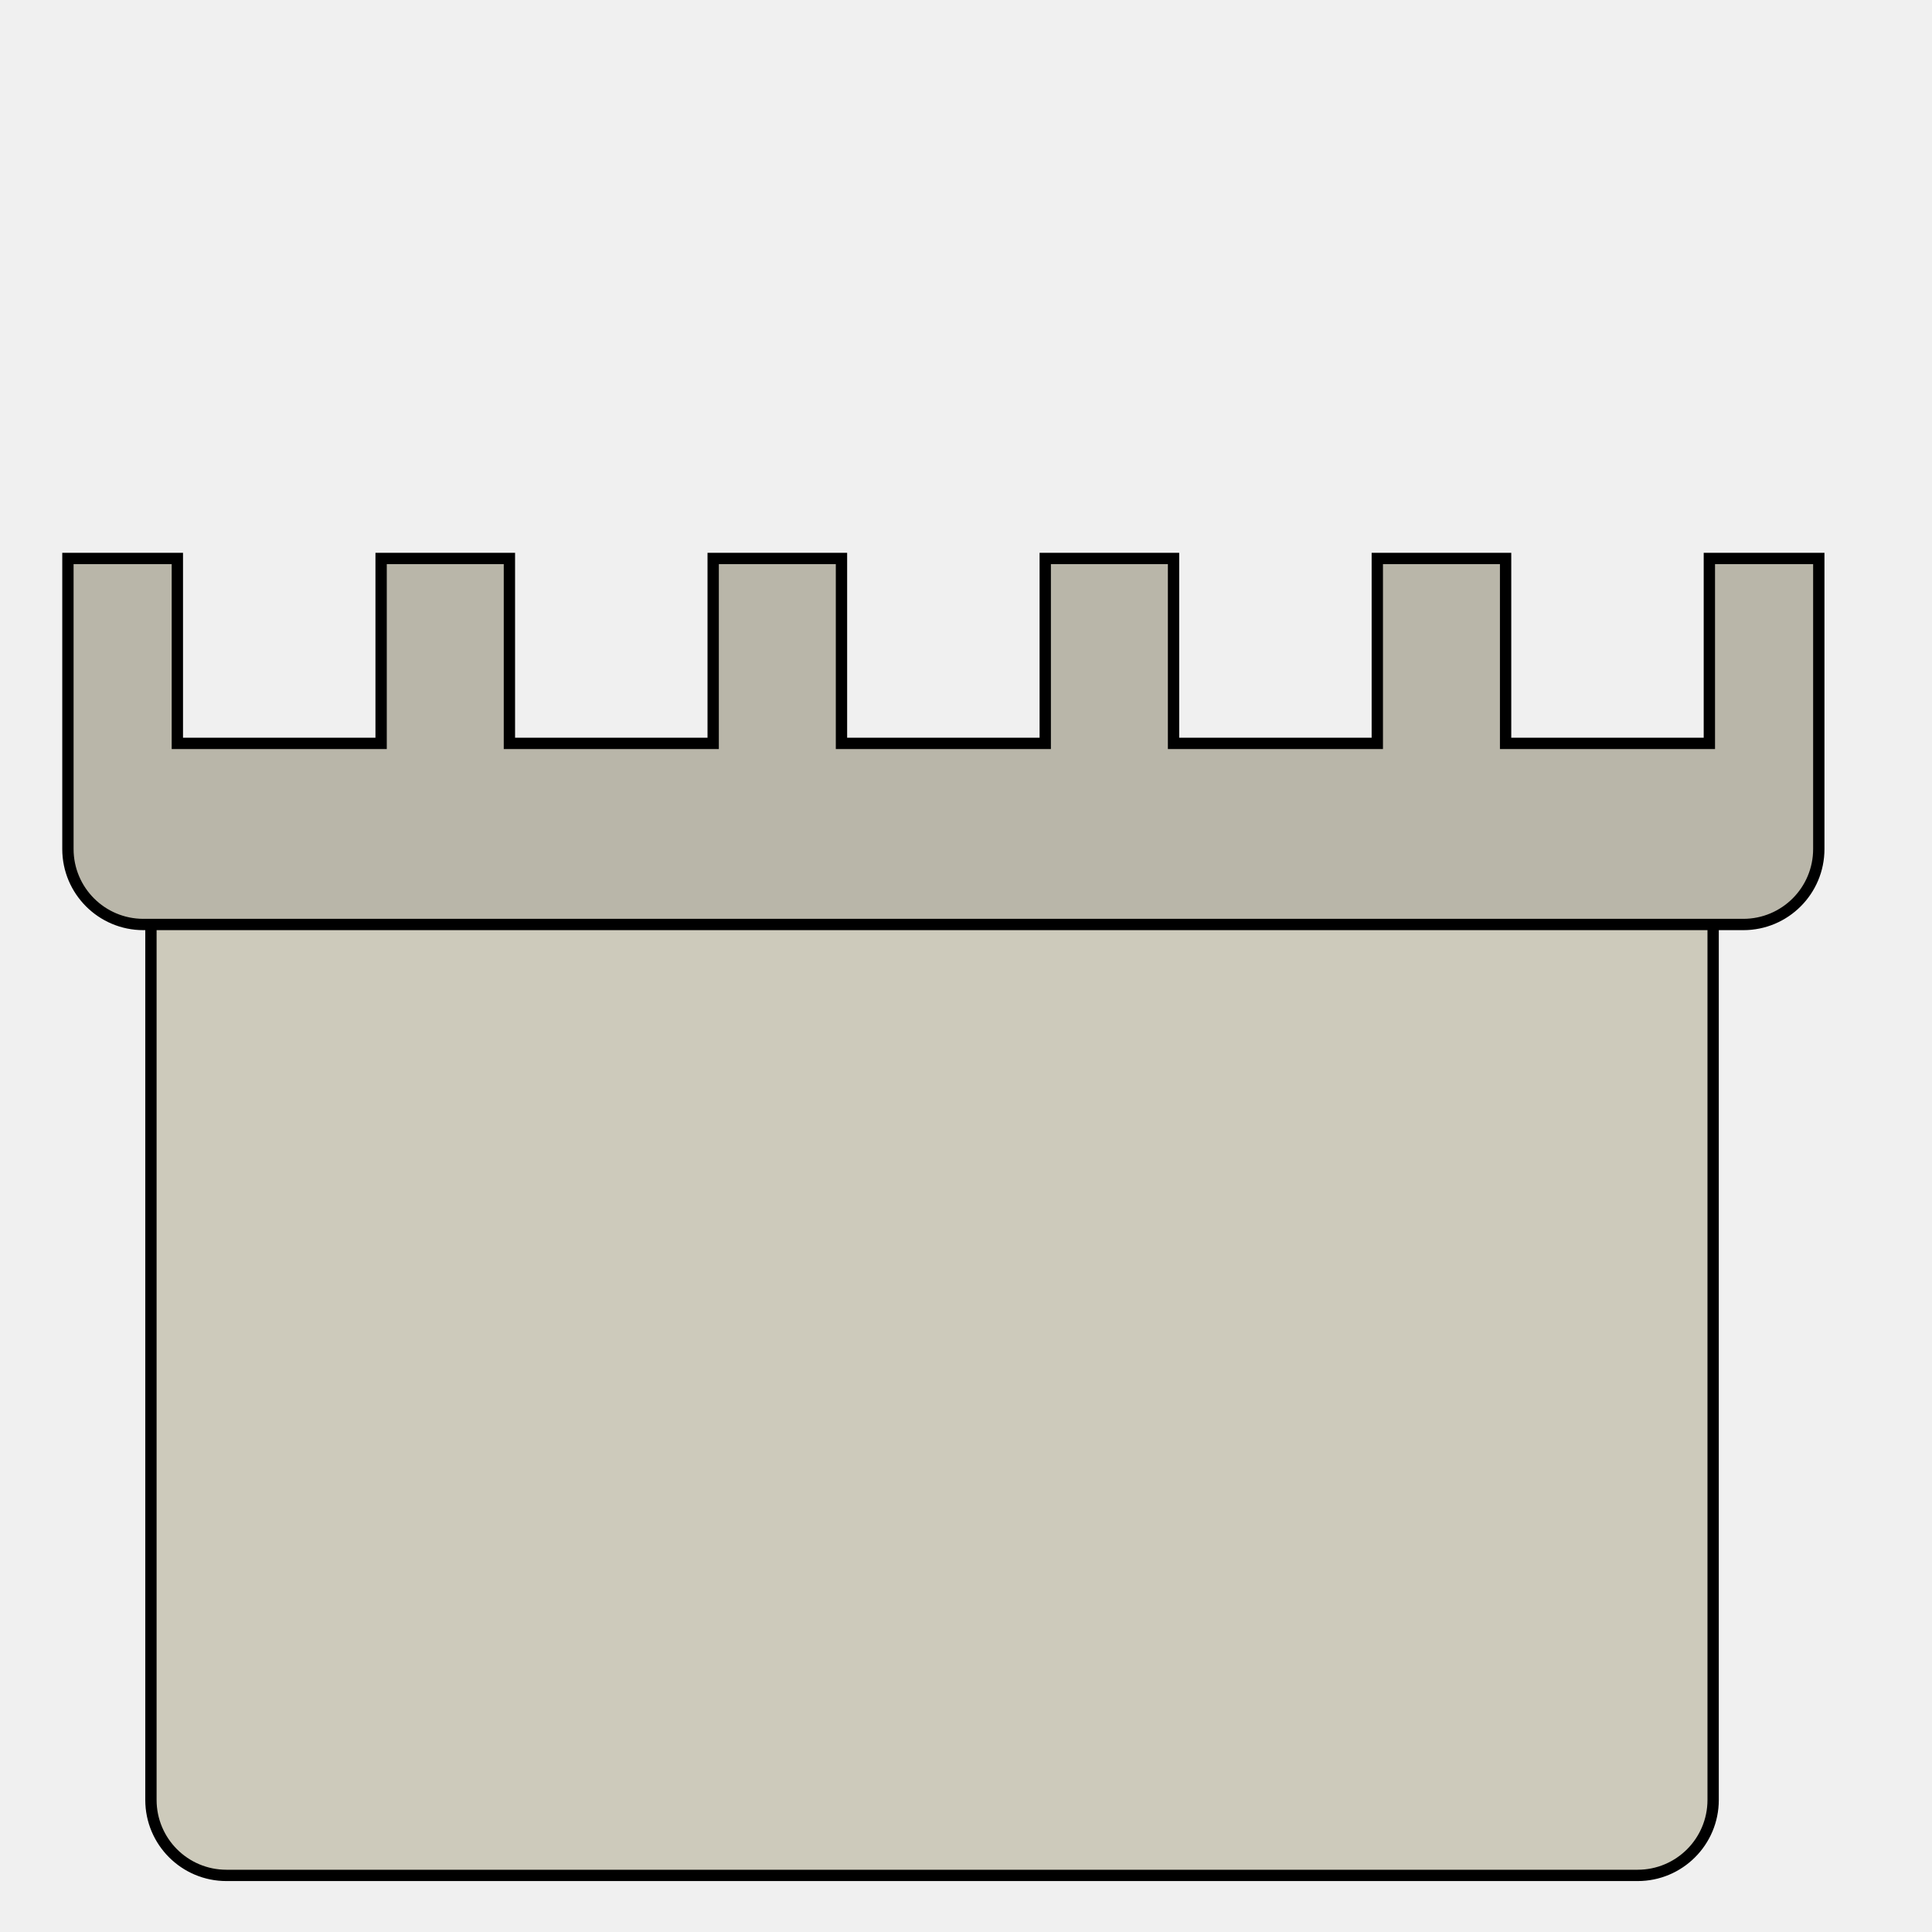
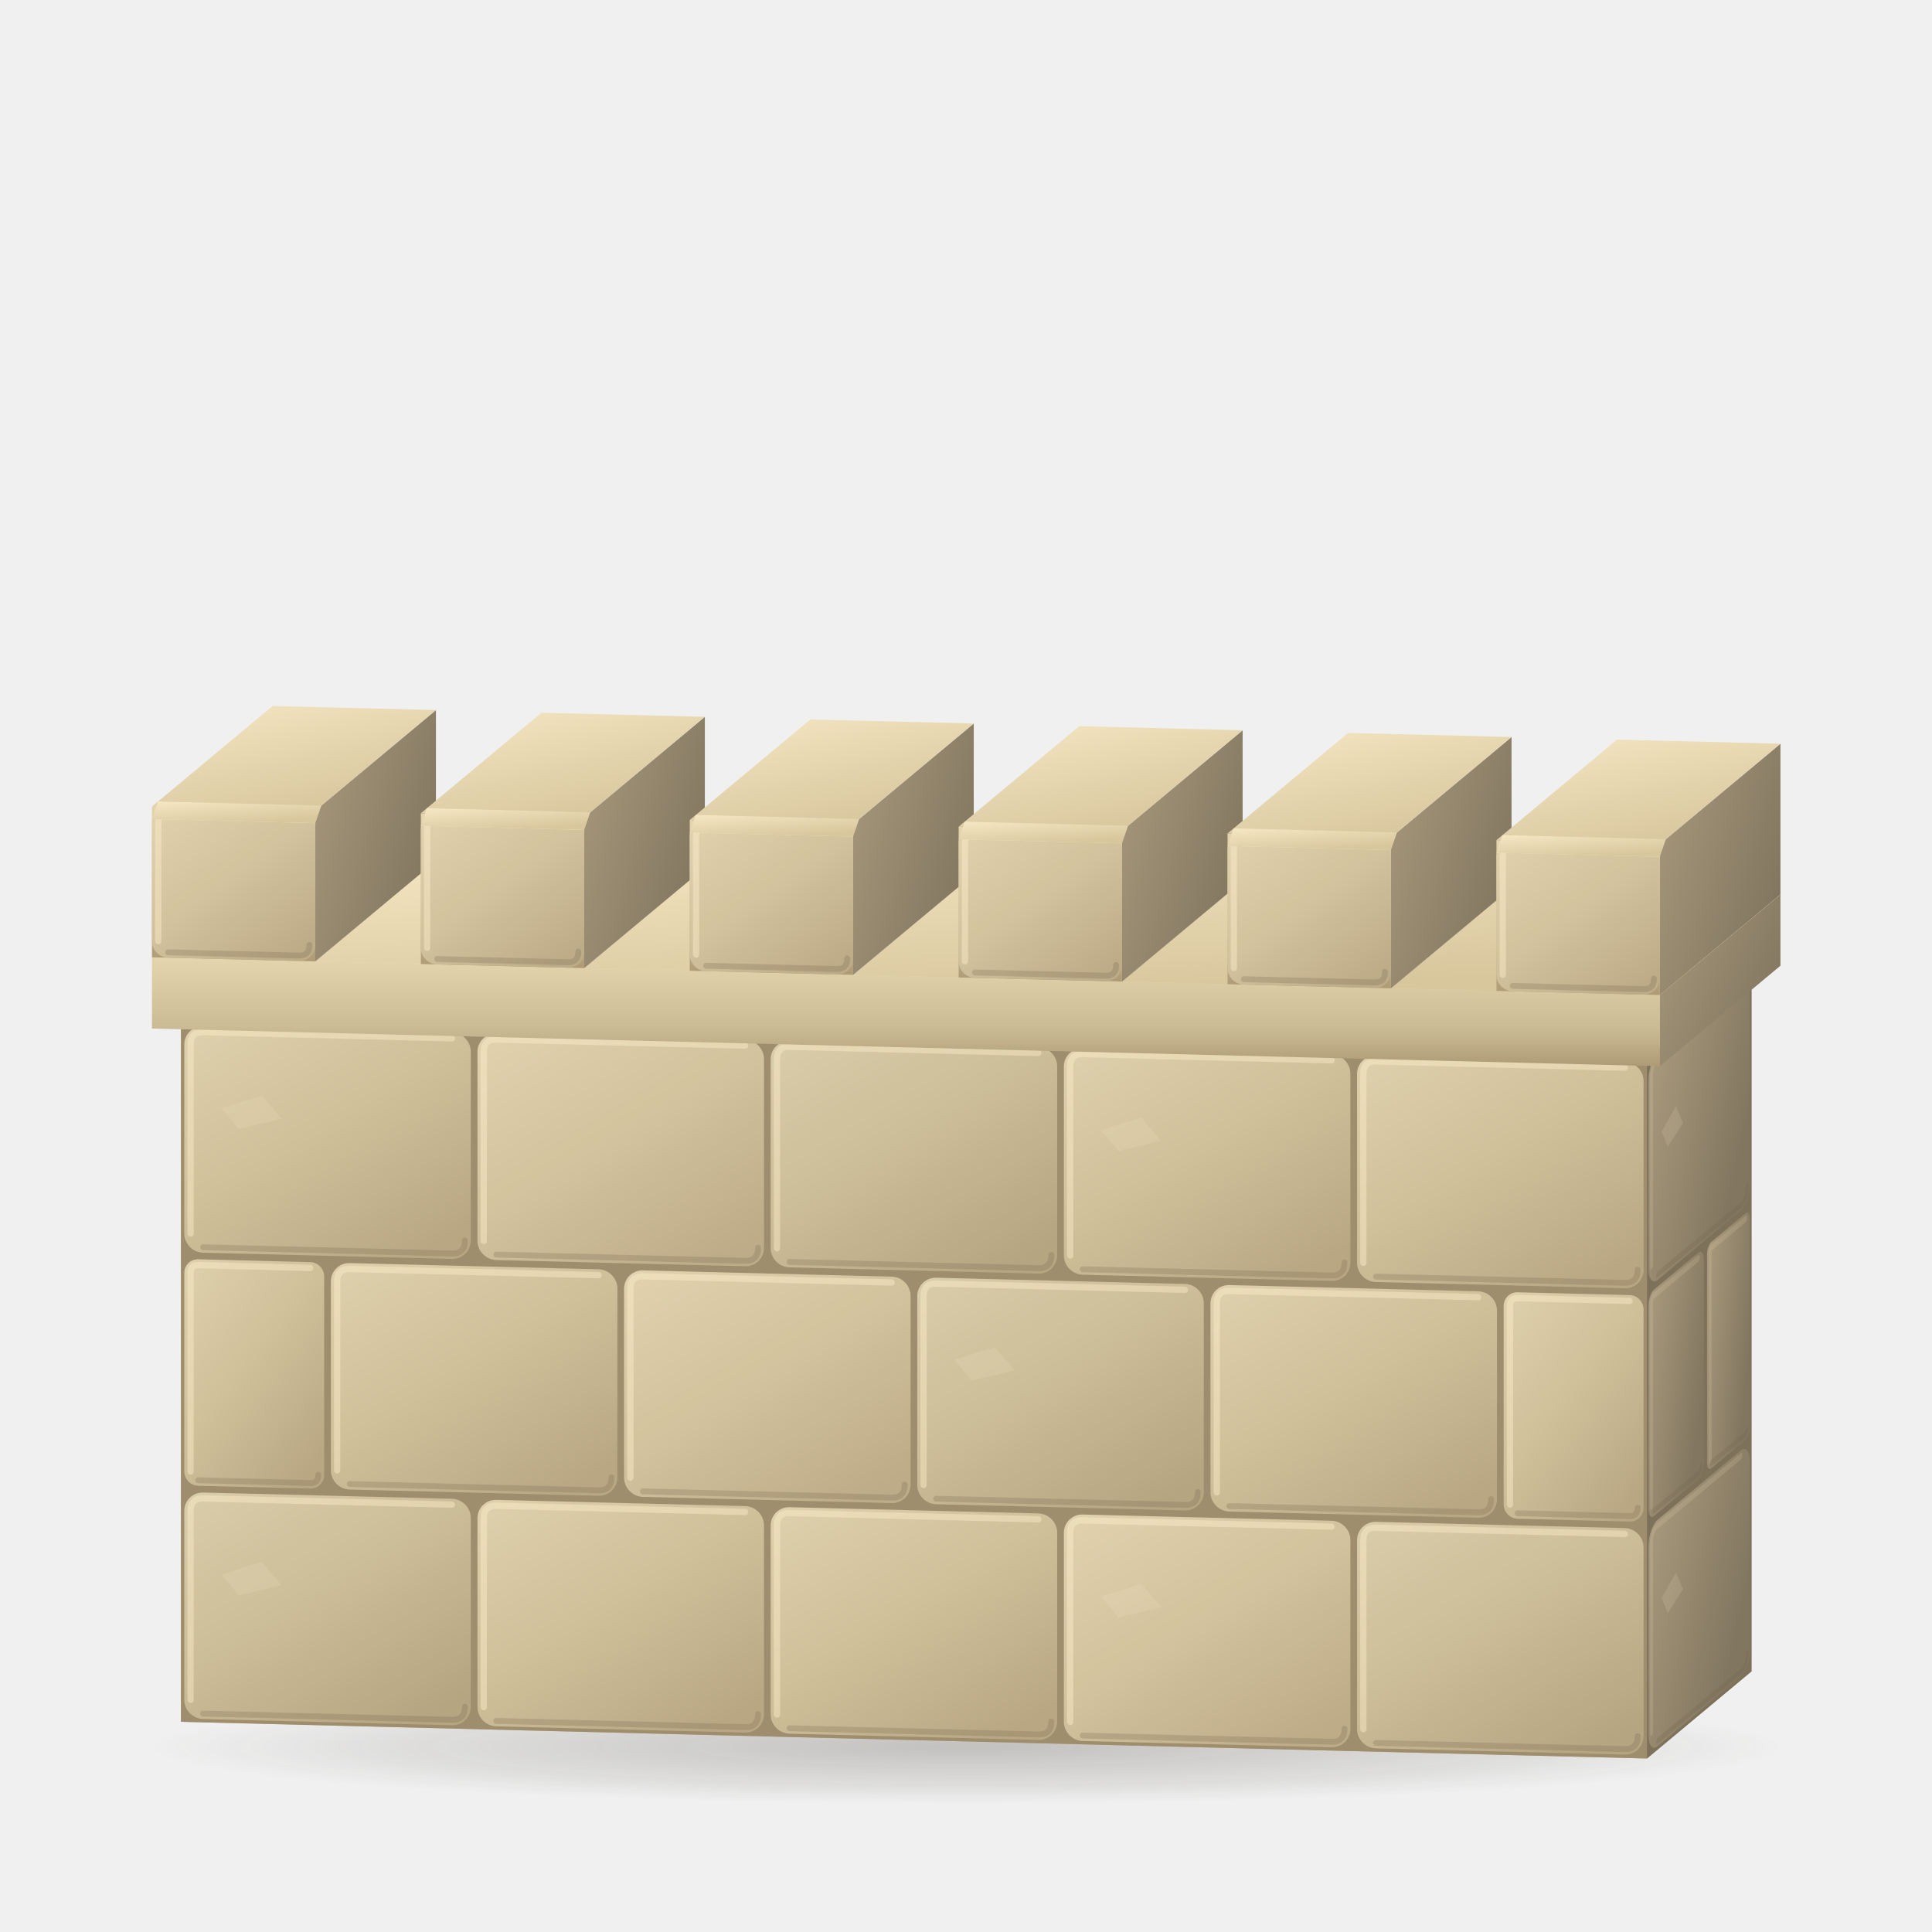
- <svg xmlns="http://www.w3.org/2000/svg" width="512" height="512" viewBox="0 0 512 512" fill="none">
-   <g clip-path="url(#clip0)">
-     <path d="M40 220V477C40 488.046 48.954 497 60 497H434C445.046 497 454 488.046 454 477V220H322H190H40Z" fill="#CDCABB" />
-     <path fill-rule="evenodd" clip-rule="evenodd" d="M38.5 218.5H455.5V477C455.5 488.874 445.874 498.5 434 498.5H60C48.126 498.5 38.5 488.874 38.5 477V218.5ZM41.5 221.5V477C41.5 487.217 49.783 495.5 60 495.5H434C444.217 495.5 452.5 487.217 452.5 477V221.5H41.5Z" fill="black" />
-     <path d="M18 225V148H47V197H101V148H135V197H189V148H223V197H277V148H311V197H365V148H399V197H453V148H482V225C482 236.046 473.046 245 462 245H38C26.954 245 18 236.046 18 225Z" fill="#B9B6A9" />
-     <path fill-rule="evenodd" clip-rule="evenodd" d="M16.5 146.5H48.5V195.5H99.5V146.5H136.5V195.5H187.5V146.5H224.5V195.5H275.5V146.5H312.5V195.5H363.5V146.5H400.5V195.5H451.5V146.5H483.5V225C483.5 236.874 473.874 246.5 462 246.5H38C26.126 246.5 16.5 236.874 16.5 225V146.5ZM19.5 149.5V225C19.5 235.217 27.783 243.5 38 243.5H462C472.217 243.5 480.5 235.217 480.5 225V149.5H454.5V198.5H397.5V149.5H366.5V198.5H309.5V149.5H278.5V198.5H221.5V149.5H190.5V198.5H133.5V149.5H102.5V198.5H45.5V149.5H19.5Z" fill="black" />
+ <svg xmlns="http://www.w3.org/2000/svg" width="512" height="512" viewBox="0 0 512 512" fill="none" role="img" aria-labelledby="title desc">
+   <defs>
+     <linearGradient id="stone-front" x1="0" y1="0" x2="0.8" y2="1" gradientUnits="objectBoundingBox">
+       <stop stop-color="#dfd1ad" />
+       <stop offset=".5" stop-color="#cfc09a" />
+       <stop offset="1" stop-color="#b9a783" />
+     </linearGradient>
+     <linearGradient id="stone-side" x1="0" y1="0" x2="1" y2=".6">
+       <stop stop-color="#a99a7d" />
+       <stop offset="1" stop-color="#827660" />
+     </linearGradient>
+     <linearGradient id="stone-top" x1="0" y1="0" x2=".6" y2="1">
+       <stop stop-color="#f5e8c4" />
+       <stop offset="1" stop-color="#d8c69d" />
+     </linearGradient>
+     <linearGradient id="cap-front" x1="0" y1="0" x2="0" y2="1">
+       <stop stop-color="#e4d5ae" />
+       <stop offset=".65" stop-color="#cbbb94" />
+       <stop offset="1" stop-color="#ae9b76" />
+     </linearGradient>
+     <linearGradient id="wood" x1="0" y1="0" x2="1" y2=".1">
+       <stop stop-color="#654b31" />
+       <stop offset=".28" stop-color="#997046" />
+       <stop offset=".7" stop-color="#8c643e" />
+       <stop offset="1" stop-color="#5b452f" />
+     </linearGradient>
+     <linearGradient id="recess" x1="0" y1="0" x2="1" y2=".8">
+       <stop stop-color="#282820" />
+       <stop offset="1" stop-color="#514938" />
+     </linearGradient>
+     <radialGradient id="contact">
+       <stop stop-color="#322d23" stop-opacity=".24" />
+       <stop offset=".7" stop-color="#322d23" stop-opacity=".09" />
+       <stop offset="1" stop-color="#322d23" stop-opacity="0" />
+     </radialGradient>
+   </defs>
+   <g id="ground-shadow">
+     <ellipse cx="256" cy="463" rx="219.3" ry="15" fill="url(#contact)" />
  </g>
-   <defs>
-     <clipPath id="clip0">
-       <rect width="512" height="512" fill="white" />
-     </clipPath>
-   </defs>
+   <g id="building" transform="translate(242.2 461.16) scale(1.11)" stroke-linejoin="round" stroke-linecap="round">
+     <g id="wall-segment">
+       <polygon points="175,4.38 199.96,-16.43 199.96,-183.43 175,-162.62" fill="url(#stone-side)" />
+       <polygon points="-175,-4.38 175,4.38 175,-162.62 -175,-171.38" fill="url(#stone-front)" />
+       <polygon points="-175,-171.38 175,-162.62 199.96,-183.43 -150.04,-192.18" fill="url(#stone-top)" />
+       <g transform="matrix(.48 -.4 0 1 175 -162.62)">
+         <rect width="52" height="167" fill="#7d715a" />
+         <rect x="0.8" y="0.8" width="50.4" height="54.07" rx="4.5" fill="url(#stone-side)" />
+         <path d="M2.3 50.37 V5.3 Q2.3 2.2 5.3 2.2 H46.7" fill="none" stroke="#fff0ce" stroke-opacity="0.13" stroke-width="1.5" />
+         <path d="M5.3 53.57 H46.7 Q49.8 53.57 49.8 50.37" fill="none" stroke="#76664e" stroke-opacity=".25" stroke-width="1.4" />
+         <path d="M7.35 20.26 l7.06 -3.24 l3.53 5.41 l-7.56 2.70 Z" fill="#fff0ce" opacity=".13" />
+         <rect x="0.8" y="56.47" width="27.52" height="54.07" rx="2.75" fill="url(#stone-side)" />
+         <path d="M2.3 107.78 V59.22 Q2.3 57.87 3.55 57.87 H25.57" fill="none" stroke="#fff0ce" stroke-opacity="0.13" stroke-width="1.5" />
+         <path d="M3.55 109.23 H25.57 Q26.92 109.23 26.92 107.78" fill="none" stroke="#76664e" stroke-opacity=".25" stroke-width="1.4" />
+         <rect x="29.92" y="56.47" width="21.28" height="54.07" rx="2.13" fill="url(#stone-side)" />
+         <path d="M31.42 108.41 V58.59 Q31.42 57.87 32.05 57.87 H49.07" fill="none" stroke="#fff0ce" stroke-opacity="0.13" stroke-width="1.5" />
+         <path d="M32.05 109.23 H49.07 Q49.8 109.23 49.8 108.41" fill="none" stroke="#76664e" stroke-opacity=".25" stroke-width="1.4" />
+         <rect x="0.8" y="112.13" width="50.4" height="54.07" rx="4.5" fill="url(#stone-side)" />
+         <rect x="0.8" y="112.13" width="50.4" height="54.07" rx="4.5" fill="#756b55" opacity=".045" />
+         <path d="M2.3 161.7 V116.63 Q2.3 113.53 5.3 113.53 H46.7" fill="none" stroke="#fff0ce" stroke-opacity="0.13" stroke-width="1.5" />
+         <path d="M5.3 164.9 H46.7 Q49.8 164.9 49.8 161.7" fill="none" stroke="#76664e" stroke-opacity=".25" stroke-width="1.4" />
+         <path d="M7.35 131.6 l7.06 -3.24 l3.53 5.41 l-7.56 2.70 Z" fill="#fff0ce" opacity=".13" />
+       </g>
+       <g transform="matrix(1 .025 0 1 -175 -171.38)">
+         <rect width="350" height="167" fill="#9e8e6e" />
+         <rect x="0.8" y="0.8" width="68.4" height="54.07" rx="4.5" fill="url(#stone-front)" />
+         <path d="M2.3 50.37 V5.3 Q2.3 2.2 5.3 2.2 H64.7" fill="none" stroke="#fff0ce" stroke-opacity="0.43" stroke-width="1.5" />
+         <path d="M5.3 53.57 H64.7 Q67.8 53.57 67.8 50.37" fill="none" stroke="#76664e" stroke-opacity=".25" stroke-width="1.4" />
+         <path d="M9.69 20.26 l9.58 -3.24 l4.79 5.41 l-10.26 2.70 Z" fill="#fff0ce" opacity=".13" />
+         <rect x="70.8" y="0.8" width="68.4" height="54.07" rx="4.5" fill="url(#stone-front)" />
+         <rect x="70.8" y="0.8" width="68.4" height="54.07" rx="4.5" fill="#f9e9c3" opacity=".075" />
+         <path d="M72.3 50.37 V5.3 Q72.3 2.2 75.3 2.2 H134.7" fill="none" stroke="#fff0ce" stroke-opacity="0.43" stroke-width="1.5" />
+         <path d="M75.3 53.57 H134.7 Q137.8 53.57 137.8 50.37" fill="none" stroke="#76664e" stroke-opacity=".25" stroke-width="1.4" />
+         <rect x="140.8" y="0.8" width="68.4" height="54.07" rx="4.5" fill="url(#stone-front)" />
+         <rect x="140.8" y="0.8" width="68.4" height="54.07" rx="4.5" fill="#756b55" opacity=".045" />
+         <path d="M142.3 50.37 V5.3 Q142.3 2.2 145.3 2.2 H204.7" fill="none" stroke="#fff0ce" stroke-opacity="0.43" stroke-width="1.5" />
+         <path d="M145.3 53.57 H204.7 Q207.8 53.57 207.8 50.37" fill="none" stroke="#76664e" stroke-opacity=".25" stroke-width="1.4" />
+         <rect x="210.8" y="0.8" width="68.4" height="54.07" rx="4.5" fill="url(#stone-front)" />
+         <path d="M212.3 50.37 V5.3 Q212.3 2.2 215.3 2.2 H274.7" fill="none" stroke="#fff0ce" stroke-opacity="0.43" stroke-width="1.5" />
+         <path d="M215.3 53.57 H274.7 Q277.8 53.57 277.8 50.37" fill="none" stroke="#76664e" stroke-opacity=".25" stroke-width="1.4" />
+         <path d="M219.69 20.26 l9.58 -3.24 l4.79 5.41 l-10.26 2.70 Z" fill="#fff0ce" opacity=".13" />
+         <rect x="280.8" y="0.8" width="68.4" height="54.07" rx="4.5" fill="url(#stone-front)" />
+         <path d="M282.3 50.37 V5.3 Q282.3 2.2 285.3 2.2 H344.7" fill="none" stroke="#fff0ce" stroke-opacity="0.43" stroke-width="1.5" />
+         <path d="M285.3 53.57 H344.7 Q347.8 53.57 347.8 50.37" fill="none" stroke="#76664e" stroke-opacity=".25" stroke-width="1.4" />
+         <rect x="0.8" y="56.47" width="33.4" height="54.07" rx="3.34" fill="url(#stone-front)" />
+         <path d="M2.3 107.19 V59.81 Q2.3 57.87 4.14 57.87 H30.86" fill="none" stroke="#fff0ce" stroke-opacity="0.43" stroke-width="1.5" />
+         <path d="M4.14 109.23 H30.86 Q32.8 109.23 32.8 107.19" fill="none" stroke="#76664e" stroke-opacity=".25" stroke-width="1.4" />
+         <rect x="35.8" y="56.47" width="68.4" height="54.07" rx="4.5" fill="url(#stone-front)" />
+         <path d="M37.3 106.03 V60.97 Q37.3 57.87 40.3 57.87 H99.7" fill="none" stroke="#fff0ce" stroke-opacity="0.43" stroke-width="1.5" />
+         <path d="M40.3 109.23 H99.7 Q102.8 109.23 102.8 106.03" fill="none" stroke="#76664e" stroke-opacity=".25" stroke-width="1.4" />
+         <rect x="105.8" y="56.47" width="68.4" height="54.07" rx="4.5" fill="url(#stone-front)" />
+         <rect x="105.8" y="56.47" width="68.4" height="54.07" rx="4.5" fill="#f9e9c3" opacity=".075" />
+         <path d="M107.3 106.03 V60.97 Q107.3 57.87 110.3 57.87 H169.7" fill="none" stroke="#fff0ce" stroke-opacity="0.43" stroke-width="1.5" />
+         <path d="M110.3 109.23 H169.7 Q172.8 109.23 172.8 106.03" fill="none" stroke="#76664e" stroke-opacity=".25" stroke-width="1.4" />
+         <rect x="175.8" y="56.47" width="68.4" height="54.07" rx="4.5" fill="url(#stone-front)" />
+         <rect x="175.8" y="56.47" width="68.4" height="54.07" rx="4.5" fill="#756b55" opacity=".045" />
+         <path d="M177.3 106.03 V60.97 Q177.3 57.87 180.3 57.87 H239.7" fill="none" stroke="#fff0ce" stroke-opacity="0.43" stroke-width="1.5" />
+         <path d="M180.3 109.23 H239.7 Q242.8 109.23 242.8 106.03" fill="none" stroke="#76664e" stroke-opacity=".25" stroke-width="1.4" />
+         <path d="M184.69 75.93 l9.58 -3.24 l4.79 5.41 l-10.26 2.70 Z" fill="#fff0ce" opacity=".13" />
+         <rect x="245.8" y="56.47" width="68.4" height="54.07" rx="4.5" fill="url(#stone-front)" />
+         <path d="M247.3 106.03 V60.97 Q247.3 57.87 250.3 57.87 H309.7" fill="none" stroke="#fff0ce" stroke-opacity="0.43" stroke-width="1.5" />
+         <path d="M250.3 109.23 H309.7 Q312.8 109.23 312.8 106.03" fill="none" stroke="#76664e" stroke-opacity=".25" stroke-width="1.4" />
+         <rect x="315.8" y="56.47" width="33.4" height="54.07" rx="3.34" fill="url(#stone-front)" />
+         <path d="M317.3 107.19 V59.81 Q317.3 57.87 319.14 57.87 H345.86" fill="none" stroke="#fff0ce" stroke-opacity="0.43" stroke-width="1.5" />
+         <path d="M319.14 109.23 H345.86 Q347.8 109.23 347.8 107.19" fill="none" stroke="#76664e" stroke-opacity=".25" stroke-width="1.4" />
+         <rect x="0.8" y="112.13" width="68.4" height="54.07" rx="4.5" fill="url(#stone-front)" />
+         <rect x="0.8" y="112.13" width="68.4" height="54.07" rx="4.5" fill="#756b55" opacity=".045" />
+         <path d="M2.3 161.7 V116.63 Q2.3 113.53 5.3 113.53 H64.7" fill="none" stroke="#fff0ce" stroke-opacity="0.43" stroke-width="1.5" />
+         <path d="M5.3 164.9 H64.7 Q67.8 164.9 67.8 161.7" fill="none" stroke="#76664e" stroke-opacity=".25" stroke-width="1.4" />
+         <path d="M9.69 131.6 l9.58 -3.24 l4.79 5.41 l-10.26 2.70 Z" fill="#fff0ce" opacity=".13" />
+         <rect x="70.8" y="112.13" width="68.4" height="54.07" rx="4.5" fill="url(#stone-front)" />
+         <path d="M72.3 161.7 V116.63 Q72.3 113.53 75.3 113.53 H134.7" fill="none" stroke="#fff0ce" stroke-opacity="0.43" stroke-width="1.5" />
+         <path d="M75.3 164.9 H134.7 Q137.8 164.9 137.8 161.7" fill="none" stroke="#76664e" stroke-opacity=".25" stroke-width="1.4" />
+         <rect x="140.8" y="112.13" width="68.4" height="54.07" rx="4.5" fill="url(#stone-front)" />
+         <path d="M142.3 161.7 V116.63 Q142.3 113.53 145.3 113.53 H204.7" fill="none" stroke="#fff0ce" stroke-opacity="0.43" stroke-width="1.5" />
+         <path d="M145.3 164.9 H204.7 Q207.8 164.9 207.8 161.7" fill="none" stroke="#76664e" stroke-opacity=".25" stroke-width="1.4" />
+         <rect x="210.8" y="112.13" width="68.4" height="54.07" rx="4.5" fill="url(#stone-front)" />
+         <rect x="210.8" y="112.13" width="68.4" height="54.07" rx="4.5" fill="#f9e9c3" opacity=".075" />
+         <path d="M212.3 161.7 V116.63 Q212.3 113.53 215.3 113.53 H274.7" fill="none" stroke="#fff0ce" stroke-opacity="0.43" stroke-width="1.5" />
+         <path d="M215.3 164.9 H274.7 Q277.8 164.9 277.8 161.7" fill="none" stroke="#76664e" stroke-opacity=".25" stroke-width="1.4" />
+         <path d="M219.69 131.6 l9.58 -3.24 l4.79 5.41 l-10.26 2.70 Z" fill="#fff0ce" opacity=".13" />
+         <rect x="280.8" y="112.13" width="68.4" height="54.07" rx="4.5" fill="url(#stone-front)" />
+         <rect x="280.8" y="112.13" width="68.4" height="54.07" rx="4.5" fill="#756b55" opacity=".045" />
+         <path d="M282.3 161.7 V116.63 Q282.3 113.53 285.3 113.53 H344.7" fill="none" stroke="#fff0ce" stroke-opacity="0.43" stroke-width="1.5" />
+         <path d="M285.3 164.9 H344.7 Q347.8 164.9 347.8 161.7" fill="none" stroke="#76664e" stroke-opacity=".25" stroke-width="1.4" />
+       </g>
+       <polygon points="-175,-171.38 175,-162.62 199.96,-183.43 -150.04,-192.18" fill="url(#stone-top)" />
+       <polygon points="178.08,-160.9 206.88,-184.9 206.88,-201.9 178.08,-177.9" fill="url(#stone-side)" />
+       <polygon points="-181.92,-169.9 178.08,-160.9 178.08,-177.9 -181.92,-186.9" fill="url(#cap-front)" />
+       <polygon points="-181.92,-186.9 178.08,-177.9 206.88,-201.9 -153.12,-210.9" fill="url(#stone-top)" />
+       <polygon points="-142.92,-185.93 -114.12,-209.93 -114.12,-245.93 -142.92,-221.93" fill="url(#stone-side)" />
+       <polygon points="-181.92,-186.9 -142.92,-185.93 -142.92,-221.93 -181.92,-222.9" fill="url(#cap-front)" />
+       <polygon points="-181.92,-222.9 -142.92,-221.93 -114.12,-245.93 -153.12,-246.9" fill="url(#stone-top)" />
+       <g transform="matrix(1 .025 0 1 -181.92 -222.9)">
+         <rect x="0" y="0" width="39" height="36" rx="3.9" fill="url(#stone-front)" />
+         <rect x="0" y="0" width="39" height="36" rx="3.9" fill="#f9e9c3" opacity=".075" />
+         <path d="M1.5 32.1 V3.9 Q1.5 1.4 3.9 1.4 H35.1" fill="none" stroke="#fff0ce" stroke-opacity="0.43" stroke-width="1.5" />
+         <path d="M3.9 34.7 H35.1 Q37.6 34.7 37.6 32.1" fill="none" stroke="#76664e" stroke-opacity=".25" stroke-width="1.4" />
+       </g>
+       <polygon points="-181.92,-219.9 -178.92,-222.83 -145.92,-222 -142.92,-218.93" fill="#f6e7c0" />
+       <polygon points="-181.92,-219.9 -180.48,-224.1 -141.48,-223.12 -142.92,-218.93" fill="url(#stone-top)" />
+       <polygon points="-78.72,-184.32 -49.92,-208.32 -49.92,-244.32 -78.72,-220.32" fill="url(#stone-side)" />
+       <polygon points="-117.72,-185.3 -78.72,-184.32 -78.72,-220.32 -117.72,-221.3" fill="url(#cap-front)" />
+       <polygon points="-117.72,-221.3 -78.72,-220.32 -49.92,-244.32 -88.92,-245.3" fill="url(#stone-top)" />
+       <g transform="matrix(1 .025 0 1 -117.72 -221.3)">
+         <rect x="0" y="0" width="39" height="36" rx="3.9" fill="url(#stone-front)" />
+         <rect x="0" y="0" width="39" height="36" rx="3.9" fill="#f9e9c3" opacity=".075" />
+         <path d="M1.5 32.1 V3.9 Q1.5 1.4 3.9 1.4 H35.1" fill="none" stroke="#fff0ce" stroke-opacity="0.43" stroke-width="1.5" />
+         <path d="M3.9 34.7 H35.1 Q37.6 34.7 37.6 32.1" fill="none" stroke="#76664e" stroke-opacity=".25" stroke-width="1.4" />
+       </g>
+       <polygon points="-117.72,-218.3 -114.72,-221.22 -81.72,-220.4 -78.72,-217.32" fill="#f6e7c0" />
+       <polygon points="-117.72,-218.3 -116.28,-222.5 -77.28,-221.52 -78.72,-217.32" fill="url(#stone-top)" />
+       <polygon points="-14.52,-182.72 14.28,-206.72 14.28,-242.72 -14.52,-218.72" fill="url(#stone-side)" />
+       <polygon points="-53.52,-183.69 -14.52,-182.72 -14.52,-218.72 -53.52,-219.69" fill="url(#cap-front)" />
+       <polygon points="-53.52,-219.69 -14.52,-218.72 14.28,-242.72 -24.72,-243.69" fill="url(#stone-top)" />
+       <g transform="matrix(1 .025 0 1 -53.52 -219.69)">
+         <rect x="0" y="0" width="39" height="36" rx="3.9" fill="url(#stone-front)" />
+         <rect x="0" y="0" width="39" height="36" rx="3.9" fill="#f9e9c3" opacity=".075" />
+         <path d="M1.5 32.1 V3.9 Q1.5 1.4 3.9 1.4 H35.1" fill="none" stroke="#fff0ce" stroke-opacity="0.43" stroke-width="1.5" />
+         <path d="M3.9 34.7 H35.1 Q37.6 34.7 37.6 32.1" fill="none" stroke="#76664e" stroke-opacity=".25" stroke-width="1.4" />
+       </g>
+       <polygon points="-53.52,-216.69 -50.52,-219.62 -17.52,-218.79 -14.52,-215.72" fill="#f6e7c0" />
+       <polygon points="-53.52,-216.69 -52.08,-220.89 -13.08,-219.91 -14.52,-215.72" fill="url(#stone-top)" />
+       <polygon points="49.68,-181.11 78.48,-205.11 78.48,-241.11 49.68,-217.11" fill="url(#stone-side)" />
+       <polygon points="10.68,-182.09 49.68,-181.11 49.68,-217.11 10.68,-218.09" fill="url(#cap-front)" />
+       <polygon points="10.68,-218.09 49.68,-217.11 78.48,-241.11 39.48,-242.09" fill="url(#stone-top)" />
+       <g transform="matrix(1 .025 0 1 10.68 -218.09)">
+         <rect x="0" y="0" width="39" height="36" rx="3.9" fill="url(#stone-front)" />
+         <rect x="0" y="0" width="39" height="36" rx="3.9" fill="#f9e9c3" opacity=".075" />
+         <path d="M1.5 32.1 V3.9 Q1.5 1.4 3.9 1.4 H35.1" fill="none" stroke="#fff0ce" stroke-opacity="0.43" stroke-width="1.5" />
+         <path d="M3.9 34.7 H35.1 Q37.6 34.7 37.6 32.1" fill="none" stroke="#76664e" stroke-opacity=".25" stroke-width="1.4" />
+       </g>
+       <polygon points="10.68,-215.09 13.68,-218.01 46.68,-217.19 49.68,-214.11" fill="#f6e7c0" />
+       <polygon points="10.68,-215.09 12.12,-219.28 51.12,-218.31 49.68,-214.11" fill="url(#stone-top)" />
+       <polygon points="113.88,-179.5 142.68,-203.5 142.68,-239.5 113.88,-215.5" fill="url(#stone-side)" />
+       <polygon points="74.88,-180.48 113.88,-179.5 113.88,-215.5 74.88,-216.48" fill="url(#cap-front)" />
+       <polygon points="74.88,-216.48 113.88,-215.5 142.68,-239.5 103.68,-240.48" fill="url(#stone-top)" />
+       <g transform="matrix(1 .025 0 1 74.88 -216.48)">
+         <rect x="0" y="0" width="39" height="36" rx="3.9" fill="url(#stone-front)" />
+         <rect x="0" y="0" width="39" height="36" rx="3.9" fill="#f9e9c3" opacity=".075" />
+         <path d="M1.5 32.1 V3.9 Q1.5 1.4 3.9 1.4 H35.1" fill="none" stroke="#fff0ce" stroke-opacity="0.43" stroke-width="1.5" />
+         <path d="M3.9 34.7 H35.1 Q37.6 34.7 37.6 32.1" fill="none" stroke="#76664e" stroke-opacity=".25" stroke-width="1.4" />
+       </g>
+       <polygon points="74.88,-213.48 77.88,-216.41 110.88,-215.58 113.88,-212.5" fill="#f6e7c0" />
+       <polygon points="74.88,-213.48 76.32,-217.68 115.32,-216.7 113.88,-212.5" fill="url(#stone-top)" />
+       <polygon points="178.08,-177.9 206.88,-201.9 206.88,-237.9 178.08,-213.9" fill="url(#stone-side)" />
+       <polygon points="139.08,-178.88 178.08,-177.9 178.08,-213.9 139.08,-214.88" fill="url(#cap-front)" />
+       <polygon points="139.08,-214.88 178.08,-213.9 206.88,-237.9 167.88,-238.88" fill="url(#stone-top)" />
+       <g transform="matrix(1 .025 0 1 139.08 -214.88)">
+         <rect x="0" y="0" width="39" height="36" rx="3.9" fill="url(#stone-front)" />
+         <rect x="0" y="0" width="39" height="36" rx="3.9" fill="#f9e9c3" opacity=".075" />
+         <path d="M1.5 32.1 V3.9 Q1.5 1.4 3.9 1.4 H35.1" fill="none" stroke="#fff0ce" stroke-opacity="0.43" stroke-width="1.5" />
+         <path d="M3.9 34.7 H35.1 Q37.6 34.7 37.6 32.1" fill="none" stroke="#76664e" stroke-opacity=".25" stroke-width="1.4" />
+       </g>
+       <polygon points="139.08,-211.88 142.08,-214.8 175.08,-213.97 178.08,-210.9" fill="#f6e7c0" />
+       <polygon points="139.08,-211.88 140.52,-216.07 179.52,-215.1 178.08,-210.9" fill="url(#stone-top)" />
+     </g>
+   </g>
</svg>
